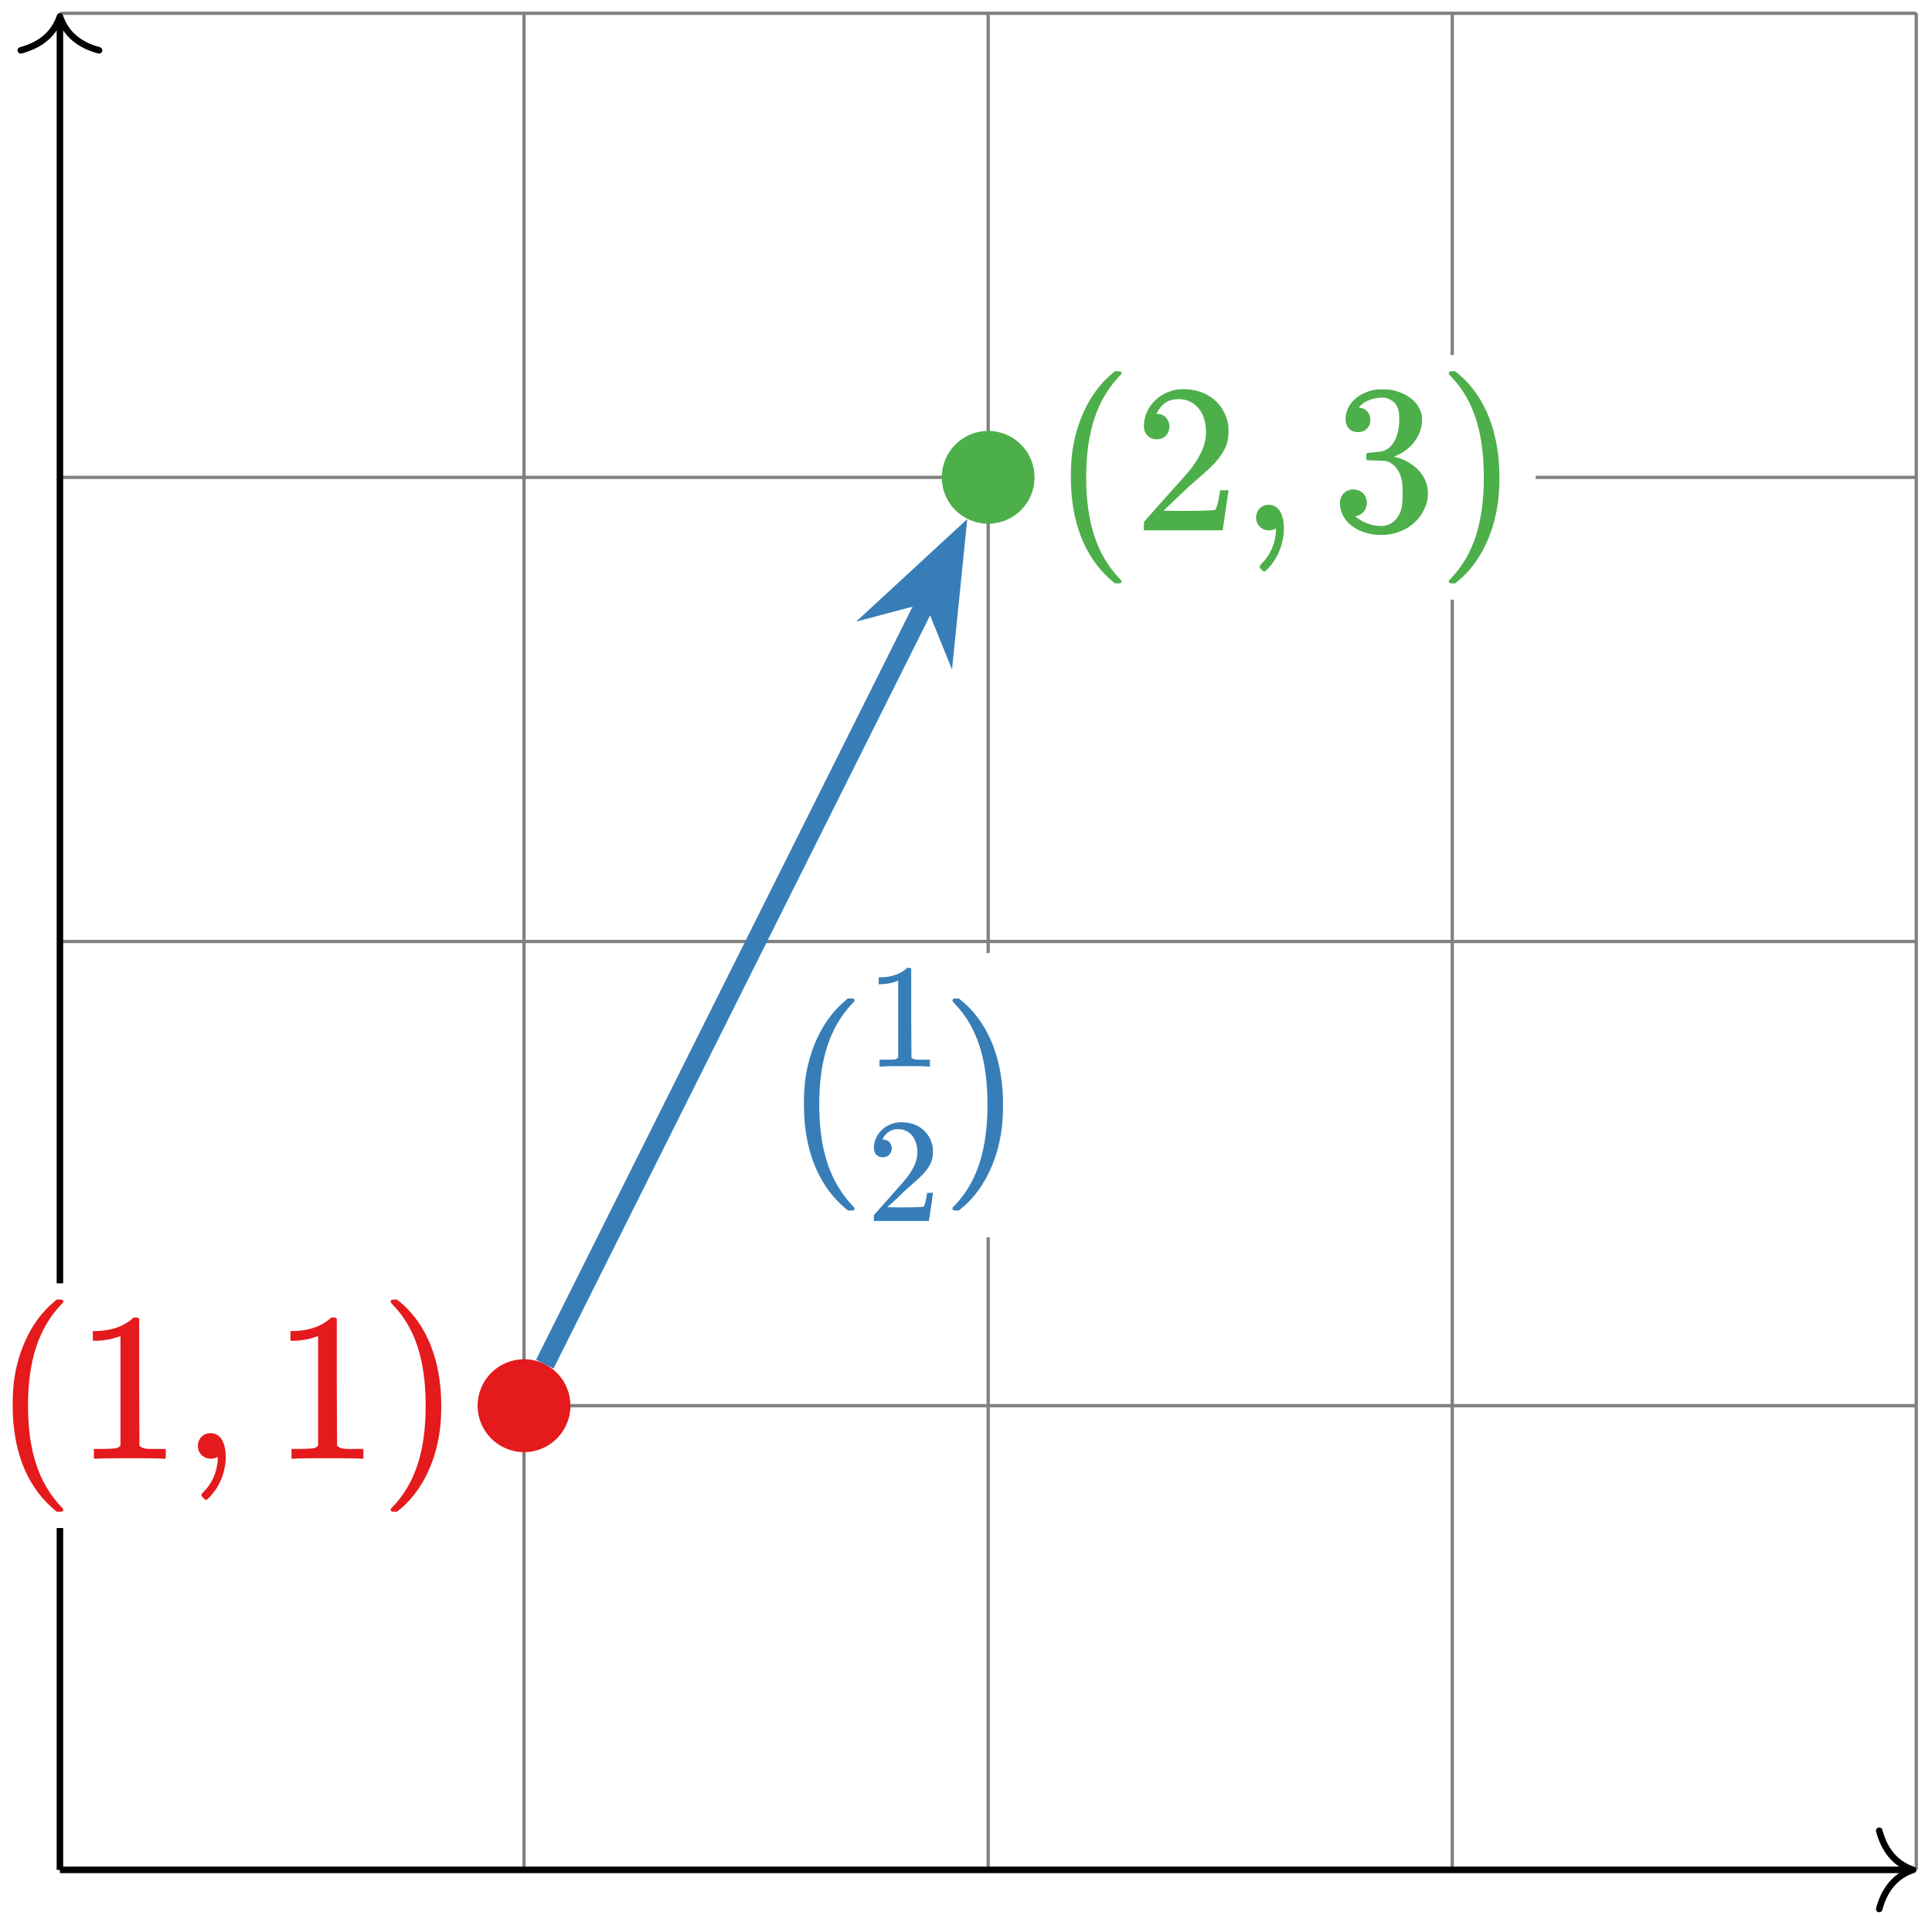
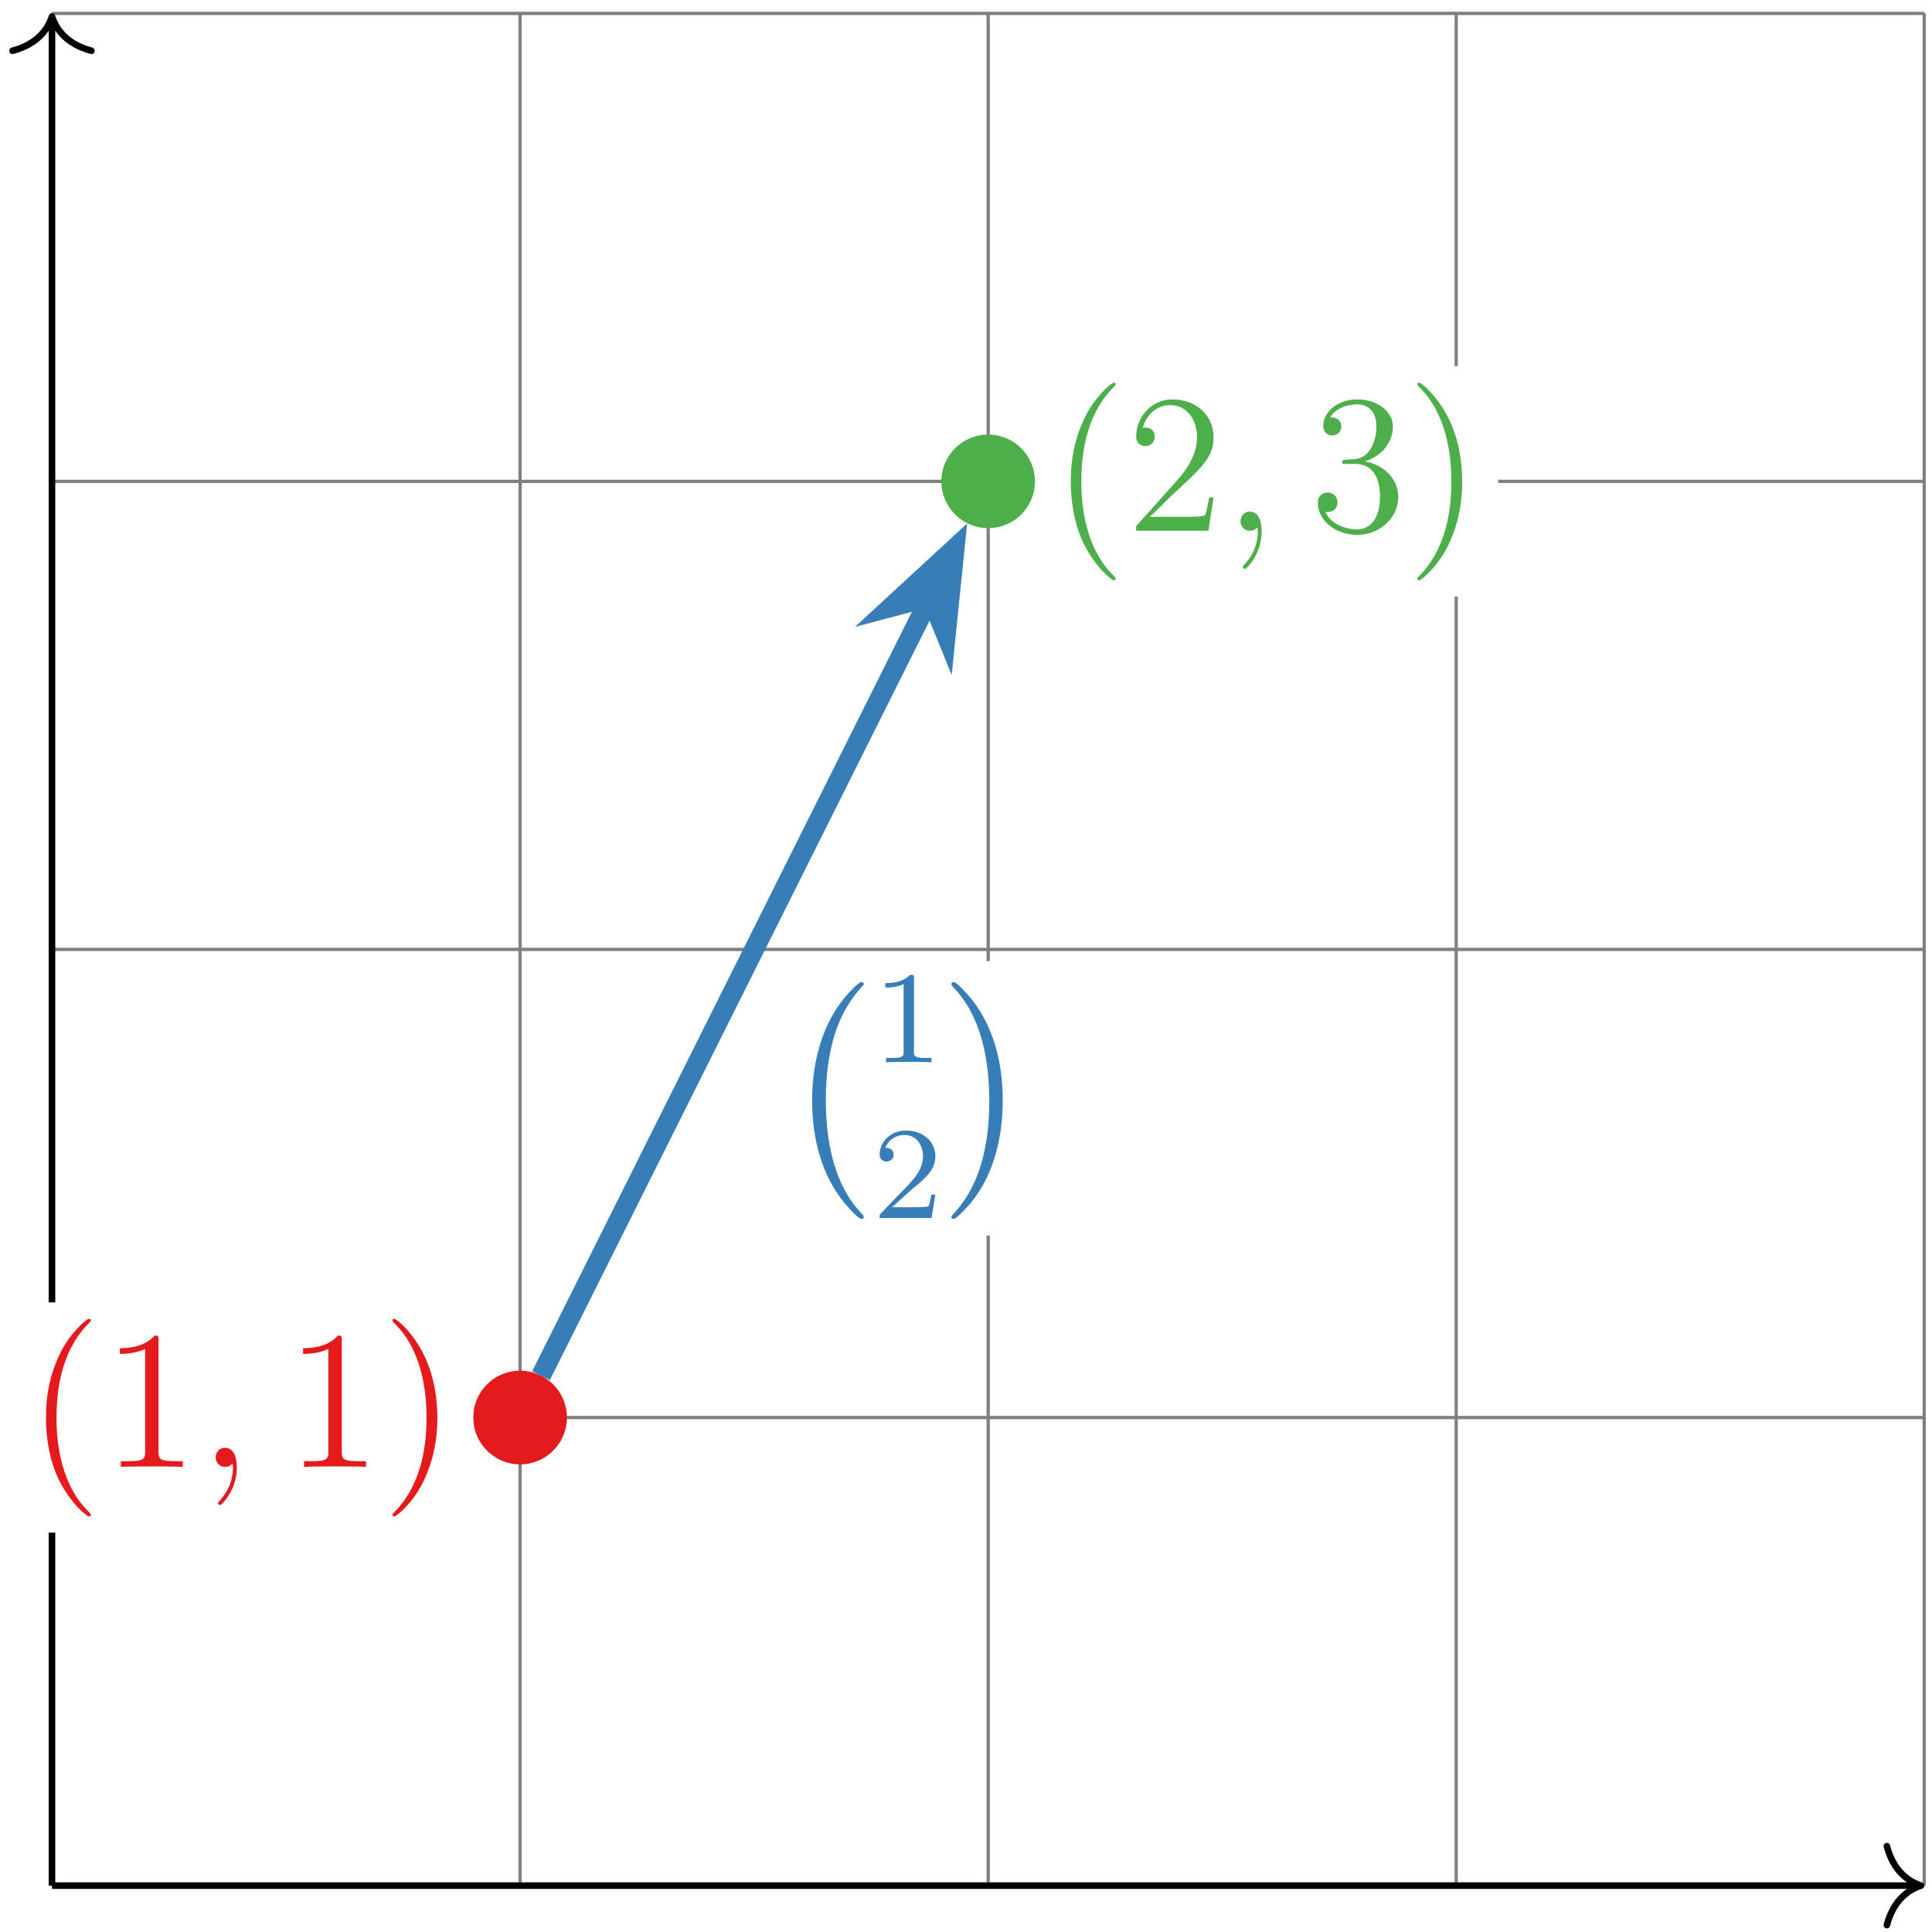
- <svg xmlns="http://www.w3.org/2000/svg" xmlns:xlink="http://www.w3.org/1999/xlink" width="118pt" height="117pt" viewBox="0 0 118 117" version="1.1">
+ <svg xmlns="http://www.w3.org/2000/svg" xmlns:xlink="http://www.w3.org/1999/xlink" width="117pt" height="117pt" viewBox="0 0 117 117" version="1.1">
  <defs>
    <g>
      <symbol overflow="visible" id="glyph0-0">
-         <path style="stroke:none;" d="M 0.641 0 L 2.594 0 L 2.594 -6.906 L 0.641 -6.906 Z M 1.297 -0.641 L 1.297 -6.25 L 1.938 -6.25 L 1.938 -0.641 Z M 1.297 -0.641 " />
+         <path style="stroke:none;" d="" />
      </symbol>
      <symbol overflow="visible" id="glyph0-1">
-         <path style="stroke:none;" d="M 4.312 3.125 C 4.312 3.062 4.297 3.062 4.172 2.922 C 2.812 1.484 2.156 -0.484 2.156 -3.234 C 2.156 -6 2.812 -7.969 4.172 -9.406 C 4.297 -9.531 4.312 -9.547 4.312 -9.594 C 4.312 -9.625 4.297 -9.656 4.281 -9.672 C 4.234 -9.719 4.234 -9.719 4.078 -9.719 L 3.906 -9.719 L 3.547 -9.406 C 2.656 -8.594 1.984 -7.453 1.594 -6.125 C 1.328 -5.219 1.219 -4.438 1.219 -3.234 C 1.219 -0.5 2.078 1.578 3.547 2.922 L 3.906 3.234 L 4.078 3.234 C 4.25 3.234 4.312 3.219 4.312 3.125 Z M 4.312 3.125 " />
+         <path style="stroke:none;" d="M 3.891 2.906 C 3.891 2.875 3.891 2.844 3.688 2.641 C 2.484 1.438 1.812 -0.531 1.812 -2.969 C 1.812 -5.297 2.375 -7.297 3.766 -8.703 C 3.891 -8.812 3.891 -8.828 3.891 -8.875 C 3.891 -8.938 3.828 -8.969 3.781 -8.969 C 3.625 -8.969 2.641 -8.109 2.062 -6.938 C 1.453 -5.719 1.172 -4.453 1.172 -2.969 C 1.172 -1.906 1.344 -0.484 1.953 0.781 C 2.672 2.219 3.641 3 3.781 3 C 3.828 3 3.891 2.969 3.891 2.906 Z M 3.891 2.906 " />
      </symbol>
      <symbol overflow="visible" id="glyph0-2">
-         <path style="stroke:none;" d="M 5.391 0 L 5.531 0 L 5.531 -0.594 L 4.766 -0.594 C 4.375 -0.594 4.109 -0.609 3.922 -0.797 L 3.906 -4.672 L 3.906 -8.547 C 3.828 -8.609 3.859 -8.625 3.688 -8.625 C 3.578 -8.625 3.562 -8.625 3.531 -8.594 C 3.469 -8.516 3.25 -8.359 3.141 -8.297 C 2.656 -7.984 2.047 -7.828 1.328 -7.797 L 1.078 -7.797 L 1.078 -7.203 L 1.328 -7.203 C 1.812 -7.219 2.281 -7.312 2.656 -7.453 C 2.703 -7.469 2.75 -7.484 2.766 -7.484 L 2.766 -0.797 C 2.672 -0.719 2.609 -0.641 2.453 -0.641 C 2.312 -0.609 1.859 -0.594 1.484 -0.594 L 1.141 -0.594 L 1.141 0 L 1.297 0 C 1.516 -0.031 2.922 -0.031 3.328 -0.031 C 3.75 -0.031 5.172 -0.031 5.391 0 Z M 5.391 0 " />
+         <path style="stroke:none;" d="M 3.438 -7.656 C 3.438 -7.938 3.438 -7.953 3.203 -7.953 C 2.922 -7.625 2.312 -7.188 1.094 -7.188 L 1.094 -6.844 C 1.359 -6.844 1.953 -6.844 2.625 -7.141 L 2.625 -0.922 C 2.625 -0.484 2.578 -0.344 1.531 -0.344 L 1.156 -0.344 L 1.156 0 C 1.484 -0.031 2.641 -0.031 3.031 -0.031 C 3.438 -0.031 4.578 -0.031 4.906 0 L 4.906 -0.344 L 4.531 -0.344 C 3.484 -0.344 3.438 -0.484 3.438 -0.922 Z M 3.438 -7.656 " />
      </symbol>
      <symbol overflow="visible" id="glyph0-3">
-         <path style="stroke:none;" d="M 1.016 -0.781 C 1.016 -0.344 1.359 0 1.812 0 C 1.938 0 2.047 -0.031 2.156 -0.078 C 2.203 -0.109 2.234 -0.109 2.234 -0.109 L 2.234 0.031 C 2.188 0.797 1.906 1.484 1.359 2.031 C 1.25 2.141 1.234 2.188 1.234 2.234 C 1.234 2.297 1.453 2.516 1.516 2.516 C 1.562 2.516 1.625 2.453 1.75 2.328 C 2.266 1.781 2.578 1.109 2.688 0.344 C 2.703 0.25 2.719 0.062 2.719 -0.109 C 2.719 -0.859 2.469 -1.562 1.781 -1.562 C 1.328 -1.562 1.016 -1.203 1.016 -0.781 Z M 1.016 -0.781 " />
+         <path style="stroke:none;" d="M 3.375 -2.969 C 3.375 -3.891 3.25 -5.359 2.578 -6.75 C 1.875 -8.188 0.891 -8.969 0.766 -8.969 C 0.719 -8.969 0.656 -8.938 0.656 -8.875 C 0.656 -8.828 0.656 -8.812 0.859 -8.609 C 2.062 -7.406 2.719 -5.422 2.719 -2.984 C 2.719 -0.672 2.156 1.328 0.781 2.734 C 0.656 2.844 0.656 2.875 0.656 2.906 C 0.656 2.969 0.719 3 0.766 3 C 0.922 3 1.906 2.141 2.484 0.969 C 3.094 -0.25 3.375 -1.547 3.375 -2.969 Z M 3.375 -2.969 " />
      </symbol>
      <symbol overflow="visible" id="glyph0-4">
-         <path style="stroke:none;" d="M 0.781 -9.703 C 0.734 -9.672 0.719 -9.609 0.719 -9.562 C 0.719 -9.547 0.797 -9.469 0.859 -9.391 C 2.234 -7.969 2.859 -5.984 2.859 -3.234 C 2.859 -0.5 2.234 1.484 0.859 2.922 C 0.797 2.984 0.719 3.062 0.719 3.078 C 0.719 3.219 0.766 3.234 0.953 3.234 L 1.109 3.234 L 1.484 2.922 C 2.375 2.109 3.047 0.969 3.438 -0.359 C 3.688 -1.25 3.812 -2.062 3.812 -3.234 C 3.812 -5.969 2.953 -8.062 1.484 -9.406 L 1.109 -9.719 L 0.953 -9.719 C 0.859 -9.719 0.797 -9.703 0.781 -9.703 Z M 0.781 -9.703 " />
+         <path style="stroke:none;" d="M 5.266 -2.016 L 5 -2.016 C 4.953 -1.812 4.859 -1.141 4.75 -0.953 C 4.656 -0.844 3.984 -0.844 3.625 -0.844 L 1.406 -0.844 C 1.734 -1.125 2.469 -1.891 2.766 -2.172 C 4.594 -3.844 5.266 -4.469 5.266 -5.656 C 5.266 -7.031 4.172 -7.953 2.781 -7.953 C 1.406 -7.953 0.578 -6.766 0.578 -5.734 C 0.578 -5.125 1.109 -5.125 1.141 -5.125 C 1.406 -5.125 1.703 -5.312 1.703 -5.688 C 1.703 -6.031 1.484 -6.25 1.141 -6.25 C 1.047 -6.25 1.016 -6.25 0.984 -6.234 C 1.203 -7.047 1.859 -7.609 2.625 -7.609 C 3.641 -7.609 4.266 -6.75 4.266 -5.656 C 4.266 -4.641 3.688 -3.75 3 -2.984 L 0.578 -0.281 L 0.578 0 L 4.953 0 Z M 5.266 -2.016 " />
      </symbol>
      <symbol overflow="visible" id="glyph0-5">
-         <path style="stroke:none;" d="M 1.422 -5.562 C 1.906 -5.562 2.203 -5.922 2.203 -6.328 C 2.203 -6.734 1.938 -7.109 1.484 -7.109 C 1.438 -7.109 1.406 -7.109 1.406 -7.125 C 1.406 -7.141 1.484 -7.234 1.531 -7.344 C 1.812 -7.766 2.156 -8.016 2.75 -8.016 C 3.859 -8.016 4.438 -7.094 4.438 -6.016 C 4.438 -5.266 4.156 -4.641 3.578 -3.844 C 3.297 -3.484 3.219 -3.391 1.766 -1.781 C 1.172 -1.109 0.688 -0.562 0.672 -0.547 C 0.641 -0.5 0.641 -0.469 0.641 -0.25 L 0.641 0 L 5.453 0 L 5.453 -0.031 C 5.484 -0.109 5.781 -2.328 5.812 -2.406 L 5.812 -2.453 L 5.297 -2.453 L 5.297 -2.406 C 5.188 -1.828 5.188 -1.703 5.109 -1.531 C 5.078 -1.406 5.031 -1.266 4.984 -1.25 C 4.906 -1.219 4.125 -1.188 2.828 -1.188 L 1.844 -1.203 L 2.609 -1.938 C 3.484 -2.766 3.453 -2.734 3.906 -3.125 C 4.75 -3.859 5.094 -4.203 5.359 -4.609 C 5.672 -5.062 5.812 -5.453 5.812 -6.016 C 5.812 -6.172 5.797 -6.328 5.797 -6.453 C 5.562 -7.719 4.562 -8.625 3.047 -8.625 C 1.719 -8.625 0.641 -7.594 0.641 -6.359 C 0.641 -5.922 0.938 -5.562 1.422 -5.562 Z M 1.422 -5.562 " />
-       </symbol>
-       <symbol overflow="visible" id="glyph0-6">
-         <path style="stroke:none;" d="M 1.641 -6 C 2.109 -6 2.406 -6.328 2.406 -6.734 C 2.406 -7.109 2.156 -7.453 1.797 -7.484 C 1.75 -7.5 1.703 -7.516 1.703 -7.516 C 1.703 -7.531 1.859 -7.688 1.969 -7.766 C 2.281 -7.984 2.719 -8.109 3.109 -8.109 C 3.375 -8.109 3.516 -8.062 3.719 -7.922 C 4.047 -7.719 4.172 -7.375 4.172 -6.797 C 4.172 -5.812 3.797 -4.906 3 -4.812 C 2.922 -4.797 2.297 -4.734 2.25 -4.734 C 2.234 -4.734 2.219 -4.734 2.188 -4.703 C 2.156 -4.656 2.156 -4.656 2.156 -4.5 C 2.156 -4.359 2.156 -4.344 2.172 -4.297 L 2.219 -4.281 L 2.766 -4.266 C 3.359 -4.25 3.359 -4.25 3.547 -4.172 C 4.062 -3.906 4.375 -3.328 4.375 -2.531 L 4.375 -2.266 C 4.375 -1.625 4.328 -1.281 4.156 -0.953 C 3.922 -0.516 3.531 -0.266 3.078 -0.266 C 2.453 -0.266 1.875 -0.516 1.484 -0.859 L 1.562 -0.875 C 1.938 -0.969 2.188 -1.281 2.188 -1.688 C 2.188 -2.156 1.844 -2.5 1.359 -2.5 C 0.922 -2.5 0.547 -2.172 0.547 -1.688 C 0.547 -1.484 0.578 -1.25 0.672 -1.047 C 0.984 -0.25 1.938 0.281 3.078 0.281 C 4.266 0.281 5.266 -0.375 5.672 -1.25 C 5.844 -1.578 5.922 -1.922 5.922 -2.266 C 5.922 -3 5.516 -3.656 4.859 -4.078 C 4.312 -4.438 3.875 -4.469 3.875 -4.5 C 3.875 -4.516 3.891 -4.516 3.906 -4.531 C 4.812 -4.875 5.562 -5.719 5.562 -6.766 C 5.562 -6.891 5.562 -7.016 5.531 -7.109 C 5.391 -7.625 5.031 -8.047 4.453 -8.328 C 4.172 -8.453 3.906 -8.547 3.594 -8.594 C 3.469 -8.609 3.219 -8.609 3.016 -8.609 L 2.828 -8.609 C 1.875 -8.5 0.891 -7.844 0.891 -6.781 C 0.891 -6.328 1.172 -6 1.641 -6 Z M 1.641 -6 " />
+         <path style="stroke:none;" d="M 2.203 -4.297 C 2 -4.281 1.953 -4.266 1.953 -4.156 C 1.953 -4.047 2.016 -4.047 2.219 -4.047 L 2.766 -4.047 C 3.797 -4.047 4.25 -3.203 4.25 -2.062 C 4.25 -0.484 3.438 -0.078 2.844 -0.078 C 2.266 -0.078 1.297 -0.344 0.938 -1.141 C 1.328 -1.078 1.672 -1.297 1.672 -1.719 C 1.672 -2.062 1.422 -2.312 1.094 -2.312 C 0.797 -2.312 0.484 -2.141 0.484 -1.688 C 0.484 -0.625 1.547 0.25 2.875 0.25 C 4.297 0.25 5.359 -0.844 5.359 -2.047 C 5.359 -3.141 4.469 -4 3.328 -4.203 C 4.359 -4.5 5.031 -5.375 5.031 -6.312 C 5.031 -7.25 4.047 -7.953 2.891 -7.953 C 1.703 -7.953 0.812 -7.219 0.812 -6.344 C 0.812 -5.875 1.188 -5.766 1.359 -5.766 C 1.609 -5.766 1.906 -5.953 1.906 -6.312 C 1.906 -6.688 1.609 -6.859 1.344 -6.859 C 1.281 -6.859 1.25 -6.859 1.219 -6.844 C 1.672 -7.656 2.797 -7.656 2.859 -7.656 C 3.25 -7.656 4.031 -7.484 4.031 -6.312 C 4.031 -6.078 4 -5.422 3.641 -4.906 C 3.281 -4.375 2.875 -4.344 2.562 -4.328 Z M 2.203 -4.297 " />
      </symbol>
      <symbol overflow="visible" id="glyph1-0">
-         <path style="stroke:none;" d="M 0.453 0 L 1.812 0 L 1.812 -4.828 L 0.453 -4.828 Z M 0.906 -0.453 L 0.906 -4.375 L 1.359 -4.375 L 1.359 -0.453 Z M 0.906 -0.453 " />
+         <path style="stroke:none;" d="" />
      </symbol>
      <symbol overflow="visible" id="glyph1-1">
-         <path style="stroke:none;" d="M 3.766 0 L 3.875 0 L 3.875 -0.422 L 3.328 -0.422 C 3.062 -0.422 2.875 -0.422 2.75 -0.547 L 2.734 -3.266 L 2.734 -5.984 C 2.688 -6.031 2.703 -6.031 2.578 -6.031 C 2.5 -6.031 2.5 -6.031 2.469 -6.016 C 2.422 -5.969 2.281 -5.844 2.188 -5.797 C 1.859 -5.594 1.438 -5.469 0.922 -5.453 L 0.75 -5.453 L 0.75 -5.031 L 0.922 -5.031 C 1.266 -5.047 1.594 -5.109 1.859 -5.219 C 1.891 -5.234 1.922 -5.234 1.938 -5.234 L 1.938 -0.547 C 1.859 -0.5 1.828 -0.453 1.719 -0.438 C 1.609 -0.422 1.297 -0.422 1.031 -0.422 L 0.797 -0.422 L 0.797 0 L 0.906 0 C 1.062 -0.031 2.047 -0.031 2.328 -0.031 C 2.625 -0.031 3.609 -0.031 3.766 0 Z M 3.766 0 " />
+         <path style="stroke:none;" d="M 2.328 0.047 C 2.328 -0.641 2.109 -1.156 1.609 -1.156 C 1.234 -1.156 1.047 -0.844 1.047 -0.578 C 1.047 -0.328 1.219 0 1.625 0 C 1.781 0 1.906 -0.047 2.016 -0.156 C 2.047 -0.172 2.062 -0.172 2.062 -0.172 C 2.094 -0.172 2.094 -0.016 2.094 0.047 C 2.094 0.438 2.016 1.219 1.328 2 C 1.188 2.141 1.188 2.156 1.188 2.188 C 1.188 2.25 1.25 2.312 1.312 2.312 C 1.406 2.312 2.328 1.422 2.328 0.047 Z M 2.328 0.047 " />
      </symbol>
-       <symbol overflow="visible" id="glyph1-2">
-         <path style="stroke:none;" d="M 1 -3.891 C 1.328 -3.891 1.547 -4.141 1.547 -4.438 C 1.547 -4.719 1.344 -4.969 1.031 -4.969 C 1 -4.969 0.984 -4.969 0.984 -4.984 C 0.984 -5 1.031 -5.062 1.062 -5.141 C 1.266 -5.422 1.516 -5.609 1.922 -5.609 C 2.703 -5.609 3.109 -4.969 3.109 -4.203 C 3.109 -3.672 2.906 -3.25 2.5 -2.688 C 2.297 -2.438 2.25 -2.375 1.234 -1.234 C 0.828 -0.781 0.484 -0.391 0.469 -0.375 C 0.453 -0.359 0.453 -0.328 0.453 -0.172 L 0.453 0 L 3.812 0 L 3.812 -0.031 C 3.844 -0.078 4.047 -1.625 4.062 -1.688 L 4.062 -1.719 L 3.703 -1.719 L 3.703 -1.688 C 3.641 -1.281 3.625 -1.203 3.578 -1.062 C 3.547 -0.984 3.516 -0.891 3.484 -0.875 C 3.438 -0.859 2.891 -0.828 1.969 -0.828 L 1.281 -0.844 L 1.828 -1.344 C 2.438 -1.938 2.406 -1.906 2.734 -2.188 C 3.328 -2.703 3.562 -2.953 3.75 -3.219 C 3.969 -3.547 4.062 -3.812 4.062 -4.219 C 4.062 -4.328 4.062 -4.438 4.047 -4.516 C 3.891 -5.406 3.188 -6.031 2.125 -6.031 C 1.203 -6.031 0.453 -5.312 0.453 -4.453 C 0.453 -4.141 0.656 -3.891 1 -3.891 Z M 1 -3.891 " />
+       <symbol overflow="visible" id="glyph2-0">
+         <path style="stroke:none;" d="" />
+       </symbol>
+       <symbol overflow="visible" id="glyph2-1">
+         <path style="stroke:none;" d="M 4.938 13.734 C 4.938 13.688 4.906 13.656 4.891 13.625 C 4.344 13.047 3.531 12.078 3.031 10.125 C 2.75 9.031 2.641 7.812 2.641 6.688 C 2.641 3.547 3.391 1.344 4.828 -0.203 C 4.938 -0.312 4.938 -0.328 4.938 -0.359 C 4.938 -0.484 4.844 -0.484 4.797 -0.484 C 4.609 -0.484 3.969 0.234 3.812 0.422 C 2.594 1.859 1.812 4.016 1.812 6.688 C 1.812 8.375 2.109 10.781 3.688 12.797 C 3.797 12.938 4.578 13.859 4.797 13.859 C 4.844 13.859 4.938 13.859 4.938 13.734 Z M 4.938 13.734 " />
+       </symbol>
+       <symbol overflow="visible" id="glyph2-2">
+         <path style="stroke:none;" d="M 3.641 6.688 C 3.641 5 3.344 2.594 1.781 0.578 C 1.656 0.438 0.891 -0.484 0.672 -0.484 C 0.609 -0.484 0.531 -0.453 0.531 -0.359 C 0.531 -0.312 0.547 -0.281 0.594 -0.234 C 1.172 0.375 1.953 1.344 2.438 3.25 C 2.719 4.344 2.828 5.562 2.828 6.688 C 2.828 7.891 2.719 9.109 2.406 10.281 C 1.953 11.953 1.25 12.906 0.641 13.578 C 0.531 13.688 0.531 13.703 0.531 13.734 C 0.531 13.828 0.609 13.859 0.672 13.859 C 0.844 13.859 1.5 13.125 1.656 12.953 C 2.875 11.516 3.641 9.359 3.641 6.688 Z M 3.641 6.688 " />
+       </symbol>
+       <symbol overflow="visible" id="glyph3-0">
+         <path style="stroke:none;" d="" />
+       </symbol>
+       <symbol overflow="visible" id="glyph3-1">
+         <path style="stroke:none;" d="M 2.5 -5.078 C 2.5 -5.297 2.484 -5.297 2.266 -5.297 C 1.938 -4.984 1.516 -4.797 0.766 -4.797 L 0.766 -4.531 C 0.984 -4.531 1.406 -4.531 1.875 -4.734 L 1.875 -0.656 C 1.875 -0.359 1.844 -0.266 1.094 -0.266 L 0.812 -0.266 L 0.812 0 C 1.141 -0.031 1.828 -0.031 2.188 -0.031 C 2.547 -0.031 3.234 -0.031 3.562 0 L 3.562 -0.266 L 3.281 -0.266 C 2.531 -0.266 2.5 -0.359 2.5 -0.656 Z M 2.5 -5.078 " />
+       </symbol>
+       <symbol overflow="visible" id="glyph3-2">
+         <path style="stroke:none;" d="M 2.25 -1.625 C 2.375 -1.75 2.703 -2.016 2.844 -2.125 C 3.328 -2.578 3.797 -3.016 3.797 -3.734 C 3.797 -4.688 3 -5.297 2.016 -5.297 C 1.047 -5.297 0.422 -4.578 0.422 -3.859 C 0.422 -3.469 0.734 -3.422 0.844 -3.422 C 1.016 -3.422 1.266 -3.531 1.266 -3.844 C 1.266 -4.25 0.859 -4.25 0.766 -4.25 C 1 -4.844 1.531 -5.031 1.922 -5.031 C 2.656 -5.031 3.047 -4.406 3.047 -3.734 C 3.047 -2.906 2.469 -2.297 1.516 -1.344 L 0.516 -0.297 C 0.422 -0.219 0.422 -0.203 0.422 0 L 3.562 0 L 3.797 -1.422 L 3.547 -1.422 C 3.531 -1.266 3.469 -0.875 3.375 -0.719 C 3.328 -0.656 2.719 -0.656 2.594 -0.656 L 1.172 -0.656 Z M 2.25 -1.625 " />
      </symbol>
    </g>
    <clipPath id="clip1">
-       <path d="M 3 0.605 L 118 0.605 L 118 115 L 3 115 Z M 3 0.605 " />
+       <path d="M 3 0.605 L 117 0.605 L 117 115 L 3 115 Z M 3 0.605 " />
    </clipPath>
    <clipPath id="clip2">
-       <path d="M 1 0.605 L 7 0.605 L 7 4 L 1 4 Z M 1 0.605 " />
+       <path d="M 0 0.605 L 6 0.605 L 6 4 L 0 4 Z M 0 0.605 " />
    </clipPath>
  </defs>
  <g id="surface1">
    <g clip-path="url(#clip1)" clip-rule="nonzero">
-       <path style="fill:none;stroke-width:0.199;stroke-linecap:butt;stroke-linejoin:miter;stroke:rgb(50%,50%,50%);stroke-opacity:1;stroke-miterlimit:10;" d="M 0 -0 L 113.387 -0 M 0 28.347 L 113.387 28.347 M 0 56.695 L 113.387 56.695 M 0 85.039 L 113.387 85.039 M 0 113.379 L 113.387 113.379 M 0 -0 L 0 113.386 M 28.348 -0 L 28.348 113.386 M 56.695 -0 L 56.695 113.386 M 85.039 -0 L 85.039 113.386 M 113.379 -0 L 113.379 113.386 " transform="matrix(1,0,0,-1,3.66,114.191)" />
+       <path style="fill:none;stroke-width:0.199;stroke-linecap:butt;stroke-linejoin:miter;stroke:rgb(50%,50%,50%);stroke-opacity:1;stroke-miterlimit:10;" d="M -0.001 -0 L 113.386 -0 M -0.001 28.347 L 113.386 28.347 M -0.001 56.695 L 113.386 56.695 M -0.001 85.039 L 113.386 85.039 M -0.001 113.379 L 113.386 113.379 M -0.001 -0 L -0.001 113.386 M 28.347 -0 L 28.347 113.386 M 56.695 -0 L 56.695 113.386 M 85.038 -0 L 85.038 113.386 M 113.378 -0 L 113.378 113.386 " transform="matrix(1,0,0,-1,3.149,114.191)" />
    </g>
-     <path style="fill:none;stroke-width:0.399;stroke-linecap:butt;stroke-linejoin:miter;stroke:rgb(0%,0%,0%);stroke-opacity:1;stroke-miterlimit:10;" d="M 0 -0 L 112.988 -0 " transform="matrix(1,0,0,-1,3.66,114.191)" />
-     <path style="fill:none;stroke-width:0.399;stroke-linecap:round;stroke-linejoin:round;stroke:rgb(0%,0%,0%);stroke-opacity:1;stroke-miterlimit:10;" d="M -2.071 2.39 C -1.692 0.957 -0.852 0.281 -0 -0 C -0.852 -0.278 -1.692 -0.957 -2.071 -2.391 " transform="matrix(1,0,0,-1,116.848,114.191)" />
-     <path style="fill:none;stroke-width:0.399;stroke-linecap:butt;stroke-linejoin:miter;stroke:rgb(0%,0%,0%);stroke-opacity:1;stroke-miterlimit:10;" d="M 0 -0 L 0 112.988 " transform="matrix(1,0,0,-1,3.66,114.191)" />
+     <path style="fill:none;stroke-width:0.399;stroke-linecap:butt;stroke-linejoin:miter;stroke:rgb(0%,0%,0%);stroke-opacity:1;stroke-miterlimit:10;" d="M -0.001 -0 L 112.988 -0 " transform="matrix(1,0,0,-1,3.149,114.191)" />
+     <path style="fill:none;stroke-width:0.399;stroke-linecap:round;stroke-linejoin:round;stroke:rgb(0%,0%,0%);stroke-opacity:1;stroke-miterlimit:10;" d="M -2.071 2.39 C -1.692 0.957 -0.849 0.281 -0.001 -0 C -0.849 -0.278 -1.692 -0.957 -2.071 -2.391 " transform="matrix(1,0,0,-1,116.337,114.191)" />
+     <path style="fill:none;stroke-width:0.399;stroke-linecap:butt;stroke-linejoin:miter;stroke:rgb(0%,0%,0%);stroke-opacity:1;stroke-miterlimit:10;" d="M -0.001 -0 L -0.001 112.988 " transform="matrix(1,0,0,-1,3.149,114.191)" />
    <g clip-path="url(#clip2)" clip-rule="nonzero">
-       <path style="fill:none;stroke-width:0.399;stroke-linecap:round;stroke-linejoin:round;stroke:rgb(0%,0%,0%);stroke-opacity:1;stroke-miterlimit:10;" d="M -2.071 2.39 C -1.692 0.957 -0.849 0.277 -0.001 -0 C -0.849 -0.278 -1.692 -0.957 -2.071 -2.391 " transform="matrix(0,-1,-1,0,3.66,1.00303)" />
+       <path style="fill:none;stroke-width:0.399;stroke-linecap:round;stroke-linejoin:round;stroke:rgb(0%,0%,0%);stroke-opacity:1;stroke-miterlimit:10;" d="M -2.071 2.391 C -1.692 0.958 -0.849 0.278 -0.001 0.001 C -0.849 -0.281 -1.692 -0.956 -2.071 -2.39 " transform="matrix(0,-1,-1,0,3.149,1.00303)" />
    </g>
-     <path style=" stroke:none;fill-rule:nonzero;fill:rgb(89.409%,10.199%,10.979%);fill-opacity:1;" d="M 34.84 85.844 C 34.84 84.277 33.574 83.008 32.008 83.008 C 30.441 83.008 29.172 84.277 29.172 85.844 C 29.172 87.41 30.441 88.68 32.008 88.68 C 33.574 88.68 34.84 87.41 34.84 85.844 Z M 34.84 85.844 " />
-     <path style=" stroke:none;fill-rule:nonzero;fill:rgb(100%,100%,100%);fill-opacity:1;" d="M -1.441 93.316 L 29.172 93.316 L 29.172 78.371 L -1.441 78.371 Z M -1.441 93.316 " />
+     <path style=" stroke:none;fill-rule:nonzero;fill:rgb(89.409%,10.199%,10.979%);fill-opacity:1;" d="M 34.332 85.844 C 34.332 84.277 33.062 83.008 31.496 83.008 C 29.93 83.008 28.66 84.277 28.66 85.844 C 28.66 87.41 29.93 88.68 31.496 88.68 C 33.062 88.68 34.332 87.41 34.332 85.844 Z M 34.332 85.844 " />
+     <path style=" stroke:none;fill-rule:nonzero;fill:rgb(100%,100%,100%);fill-opacity:1;" d="M 0.613 92.816 L 28.66 92.816 L 28.66 78.871 L 0.613 78.871 Z M 0.613 92.816 " />
    <g style="fill:rgb(89.409%,10.199%,10.979%);fill-opacity:1;">
-       <use xlink:href="#glyph0-1" x="-0.445" y="89.083" />
-       <use xlink:href="#glyph0-2" x="4.593" y="89.083" />
-       <use xlink:href="#glyph0-3" x="11.069" y="89.083" />
+       <use xlink:href="#glyph0-1" x="1.61" y="88.834" />
+       <use xlink:href="#glyph0-2" x="6.163" y="88.834" />
    </g>
    <g style="fill:rgb(89.409%,10.199%,10.979%);fill-opacity:1;">
-       <use xlink:href="#glyph0-2" x="16.664" y="89.083" />
-       <use xlink:href="#glyph0-4" x="23.139" y="89.083" />
+       <use xlink:href="#glyph1-1" x="12.015" y="88.834" />
    </g>
-     <path style=" stroke:none;fill-rule:nonzero;fill:rgb(30.199%,68.629%,29.019%);fill-opacity:1;" d="M 63.188 29.152 C 63.188 27.586 61.918 26.316 60.355 26.316 C 58.789 26.316 57.52 27.586 57.52 29.152 C 57.52 30.715 58.789 31.984 60.355 31.984 C 61.918 31.984 63.188 30.715 63.188 29.152 Z M 63.188 29.152 " />
-     <path style=" stroke:none;fill-rule:nonzero;fill:rgb(100%,100%,100%);fill-opacity:1;" d="M 63.188 36.621 L 93.801 36.621 L 93.801 21.68 L 63.188 21.68 Z M 63.188 36.621 " />
+     <g style="fill:rgb(89.409%,10.199%,10.979%);fill-opacity:1;">
+       <use xlink:href="#glyph0-2" x="17.259" y="88.834" />
+       <use xlink:href="#glyph0-3" x="23.112" y="88.834" />
+     </g>
+     <path style=" stroke:none;fill-rule:nonzero;fill:rgb(30.199%,68.629%,29.019%);fill-opacity:1;" d="M 62.676 29.152 C 62.676 27.586 61.406 26.316 59.844 26.316 C 58.277 26.316 57.008 27.586 57.008 29.152 C 57.008 30.715 58.277 31.984 59.844 31.984 C 61.406 31.984 62.676 30.715 62.676 29.152 Z M 62.676 29.152 " />
+     <path style=" stroke:none;fill-rule:nonzero;fill:rgb(100%,100%,100%);fill-opacity:1;" d="M 62.676 36.125 L 90.727 36.125 L 90.727 22.176 L 62.676 22.176 Z M 62.676 36.125 " />
    <g style="fill:rgb(30.199%,68.629%,29.019%);fill-opacity:1;">
-       <use xlink:href="#glyph0-1" x="64.184" y="32.39" />
-       <use xlink:href="#glyph0-5" x="69.222" y="32.39" />
-       <use xlink:href="#glyph0-3" x="75.698" y="32.39" />
+       <use xlink:href="#glyph0-1" x="63.673" y="32.141" />
+       <use xlink:href="#glyph0-4" x="68.226" y="32.141" />
    </g>
    <g style="fill:rgb(30.199%,68.629%,29.019%);fill-opacity:1;">
-       <use xlink:href="#glyph0-6" x="81.293" y="32.39" />
-       <use xlink:href="#glyph0-4" x="87.768" y="32.39" />
+       <use xlink:href="#glyph1-1" x="74.078" y="32.141" />
    </g>
-     <path style="fill:none;stroke-width:1.196;stroke-linecap:butt;stroke-linejoin:miter;stroke:rgb(21.57%,49.409%,72.159%);stroke-opacity:1;stroke-miterlimit:10;" d="M 29.613 30.882 L 53.07 77.793 " transform="matrix(1,0,0,-1,3.66,114.191)" />
-     <path style="fill-rule:nonzero;fill:rgb(21.57%,49.409%,72.159%);fill-opacity:1;stroke-width:1.196;stroke-linecap:butt;stroke-linejoin:miter;stroke:rgb(21.57%,49.409%,72.159%);stroke-opacity:1;stroke-miterlimit:10;" d="M 6.801 0.001 L 1.929 1.846 L 3.556 0.001 L 1.931 -1.847 Z M 6.801 0.001 " transform="matrix(0.44897,-0.898,-0.898,-0.44897,55.26786,39.32255)" />
-     <path style=" stroke:none;fill-rule:nonzero;fill:rgb(100%,100%,100%);fill-opacity:1;" d="M 46.883 75.559 L 63.488 75.559 L 63.488 58.203 L 46.883 58.203 Z M 46.883 75.559 " />
+     <g style="fill:rgb(30.199%,68.629%,29.019%);fill-opacity:1;">
+       <use xlink:href="#glyph0-5" x="79.322" y="32.141" />
+       <use xlink:href="#glyph0-3" x="85.175" y="32.141" />
+     </g>
+     <path style="fill:none;stroke-width:1.196;stroke-linecap:butt;stroke-linejoin:miter;stroke:rgb(21.57%,49.409%,72.159%);stroke-opacity:1;stroke-miterlimit:10;" d="M 29.613 30.882 L 53.07 77.793 " transform="matrix(1,0,0,-1,3.149,114.191)" />
+     <path style="fill-rule:nonzero;fill:rgb(21.57%,49.409%,72.159%);fill-opacity:1;stroke-width:1.196;stroke-linecap:butt;stroke-linejoin:miter;stroke:rgb(21.57%,49.409%,72.159%);stroke-opacity:1;stroke-miterlimit:10;" d="M 6.802 -0.002 L 1.929 1.846 L 3.555 0.002 L 1.93 -1.846 Z M 6.802 -0.002 " transform="matrix(0.44897,-0.898,-0.898,-0.44897,54.75686,39.32255)" />
+     <path style=" stroke:none;fill-rule:nonzero;fill:rgb(100%,100%,100%);fill-opacity:1;" d="M 46.375 74.82 L 63.559 74.82 L 63.559 58.203 L 46.375 58.203 Z M 46.375 74.82 " />
    <g style="fill:rgb(21.57%,49.409%,72.159%);fill-opacity:1;">
-       <use xlink:href="#glyph0-1" x="47.881" y="70.691" />
+       <use xlink:href="#glyph2-1" x="47.37" y="59.957" />
    </g>
    <g style="fill:rgb(21.57%,49.409%,72.159%);fill-opacity:1;">
-       <use xlink:href="#glyph1-1" x="52.919" y="65.137" />
+       <use xlink:href="#glyph3-1" x="52.849" y="64.335" />
    </g>
    <g style="fill:rgb(21.57%,49.409%,72.159%);fill-opacity:1;">
-       <use xlink:href="#glyph1-2" x="52.919" y="74.565" />
+       <use xlink:href="#glyph3-2" x="52.849" y="73.763" />
    </g>
    <g style="fill:rgb(21.57%,49.409%,72.159%);fill-opacity:1;">
-       <use xlink:href="#glyph0-4" x="57.452" y="70.691" />
+       <use xlink:href="#glyph2-2" x="57.083" y="59.957" />
    </g>
  </g>
</svg>
